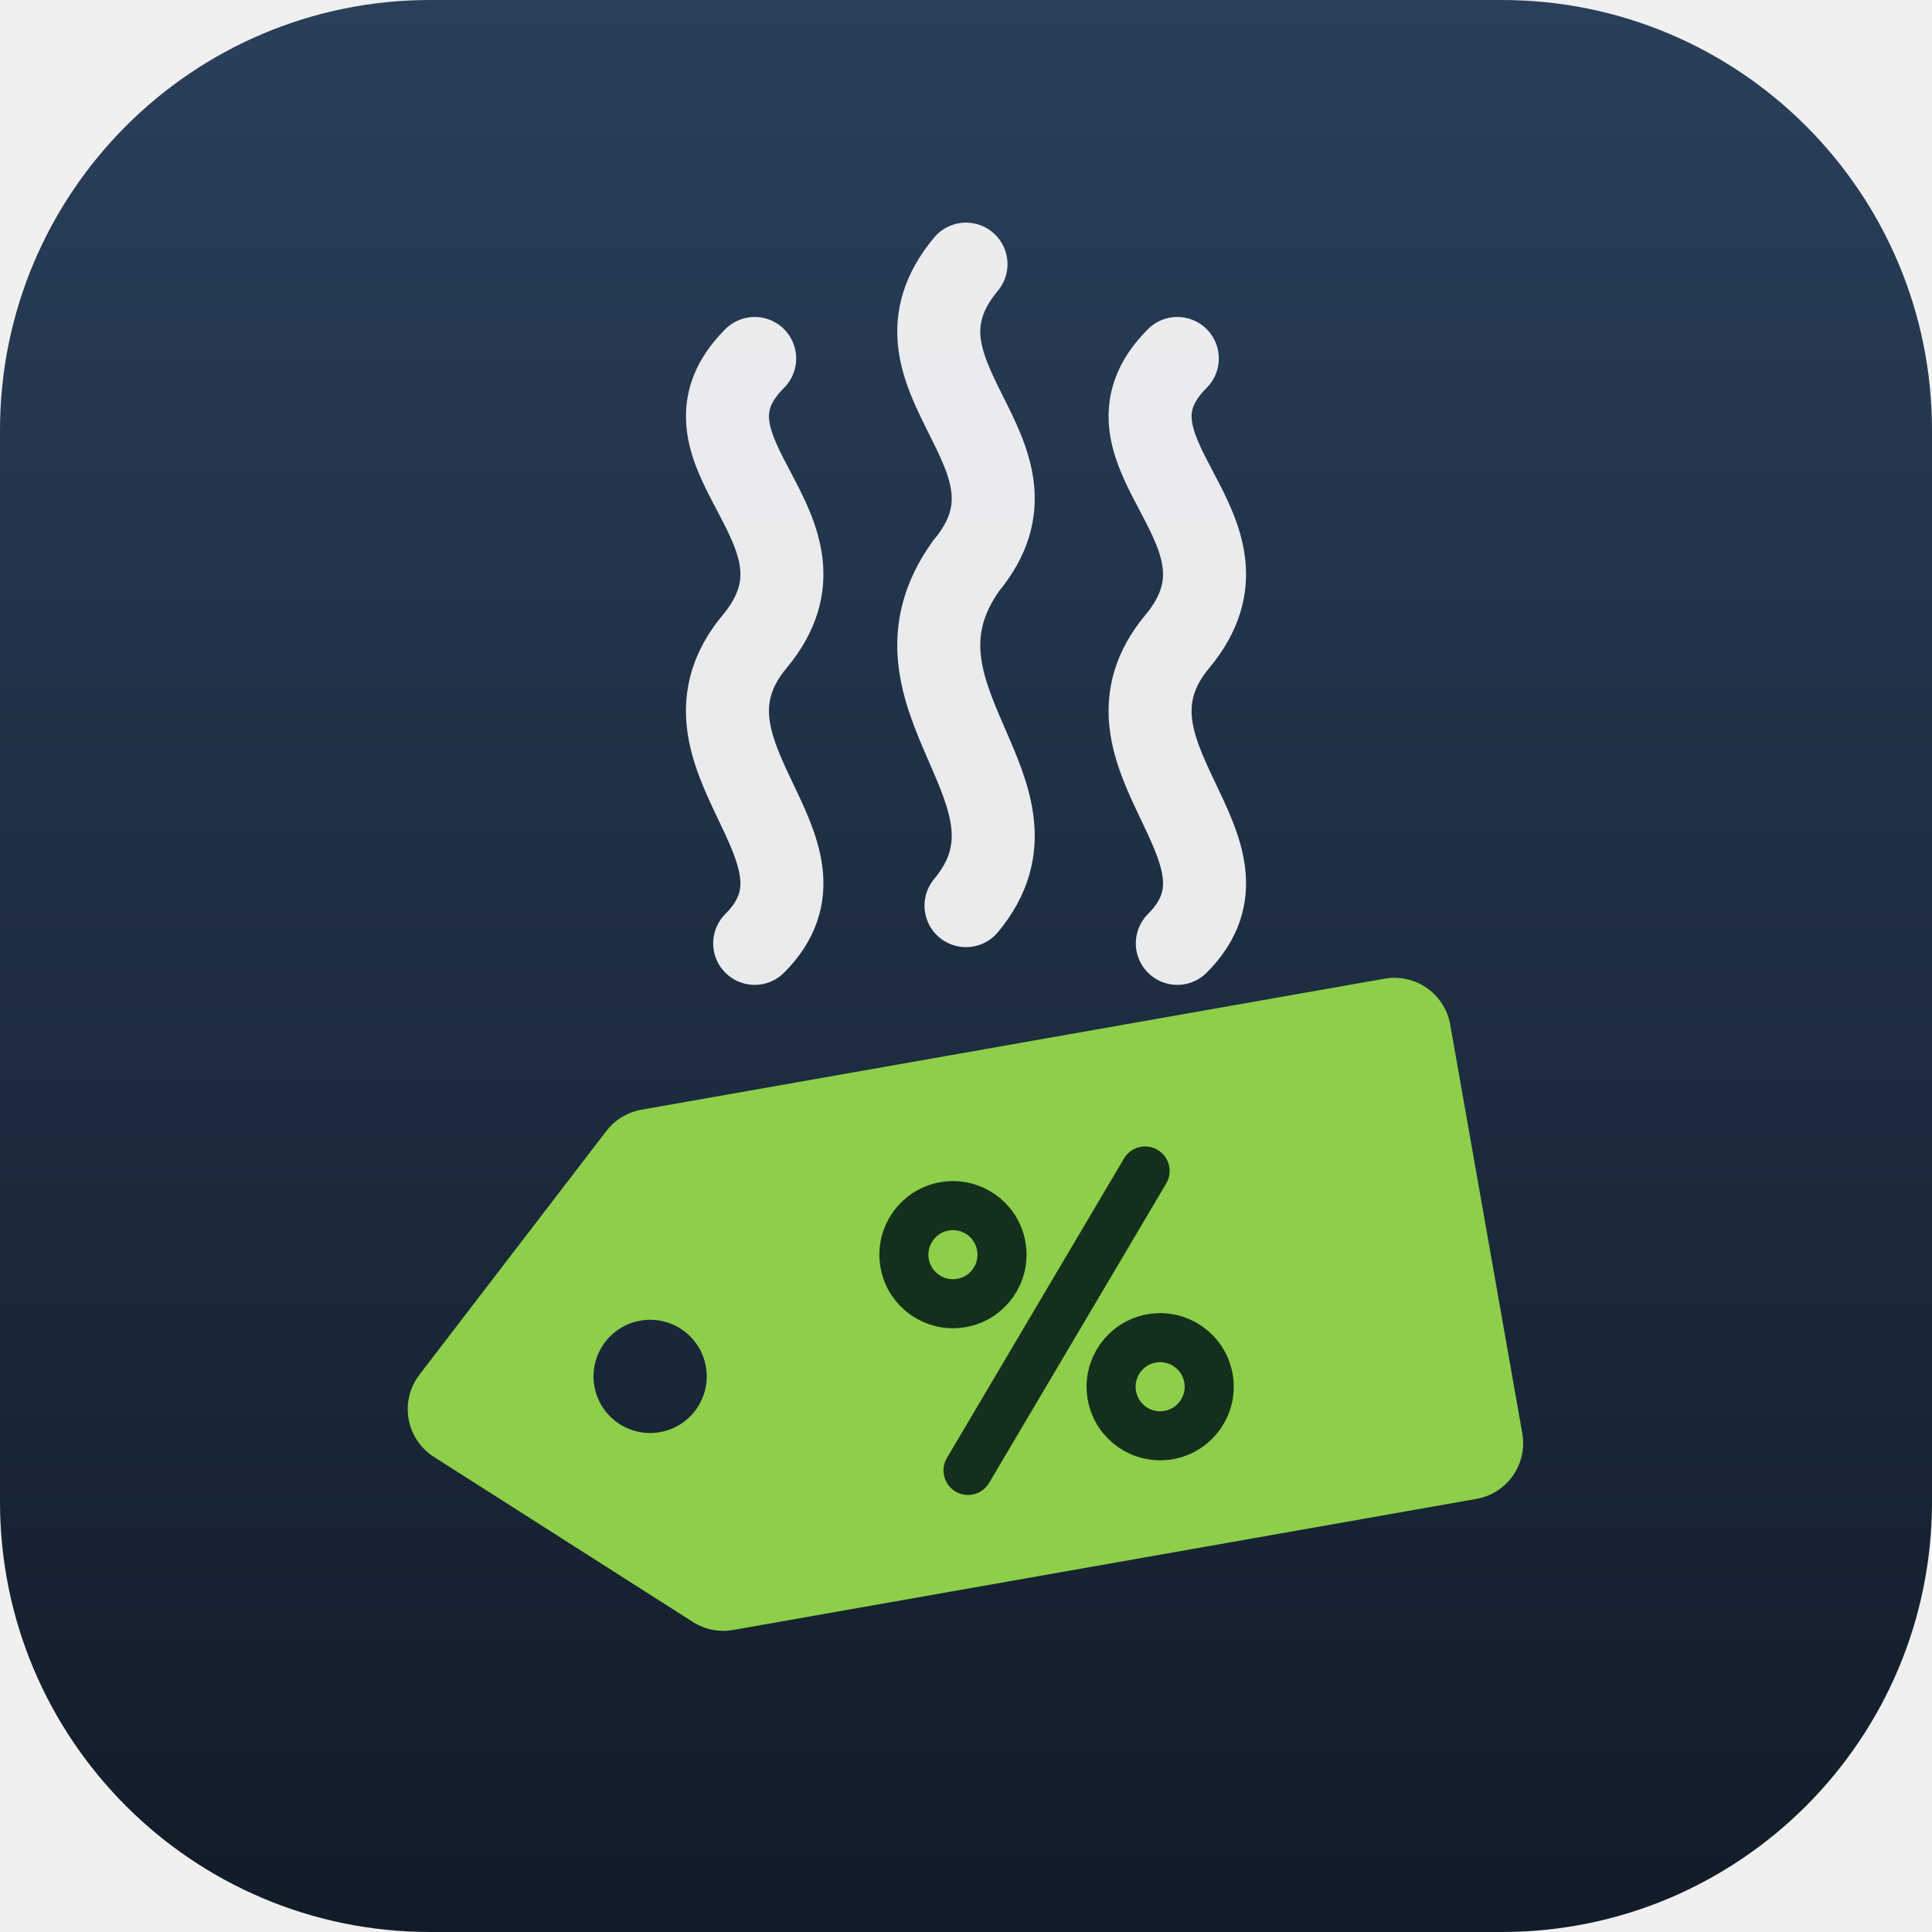
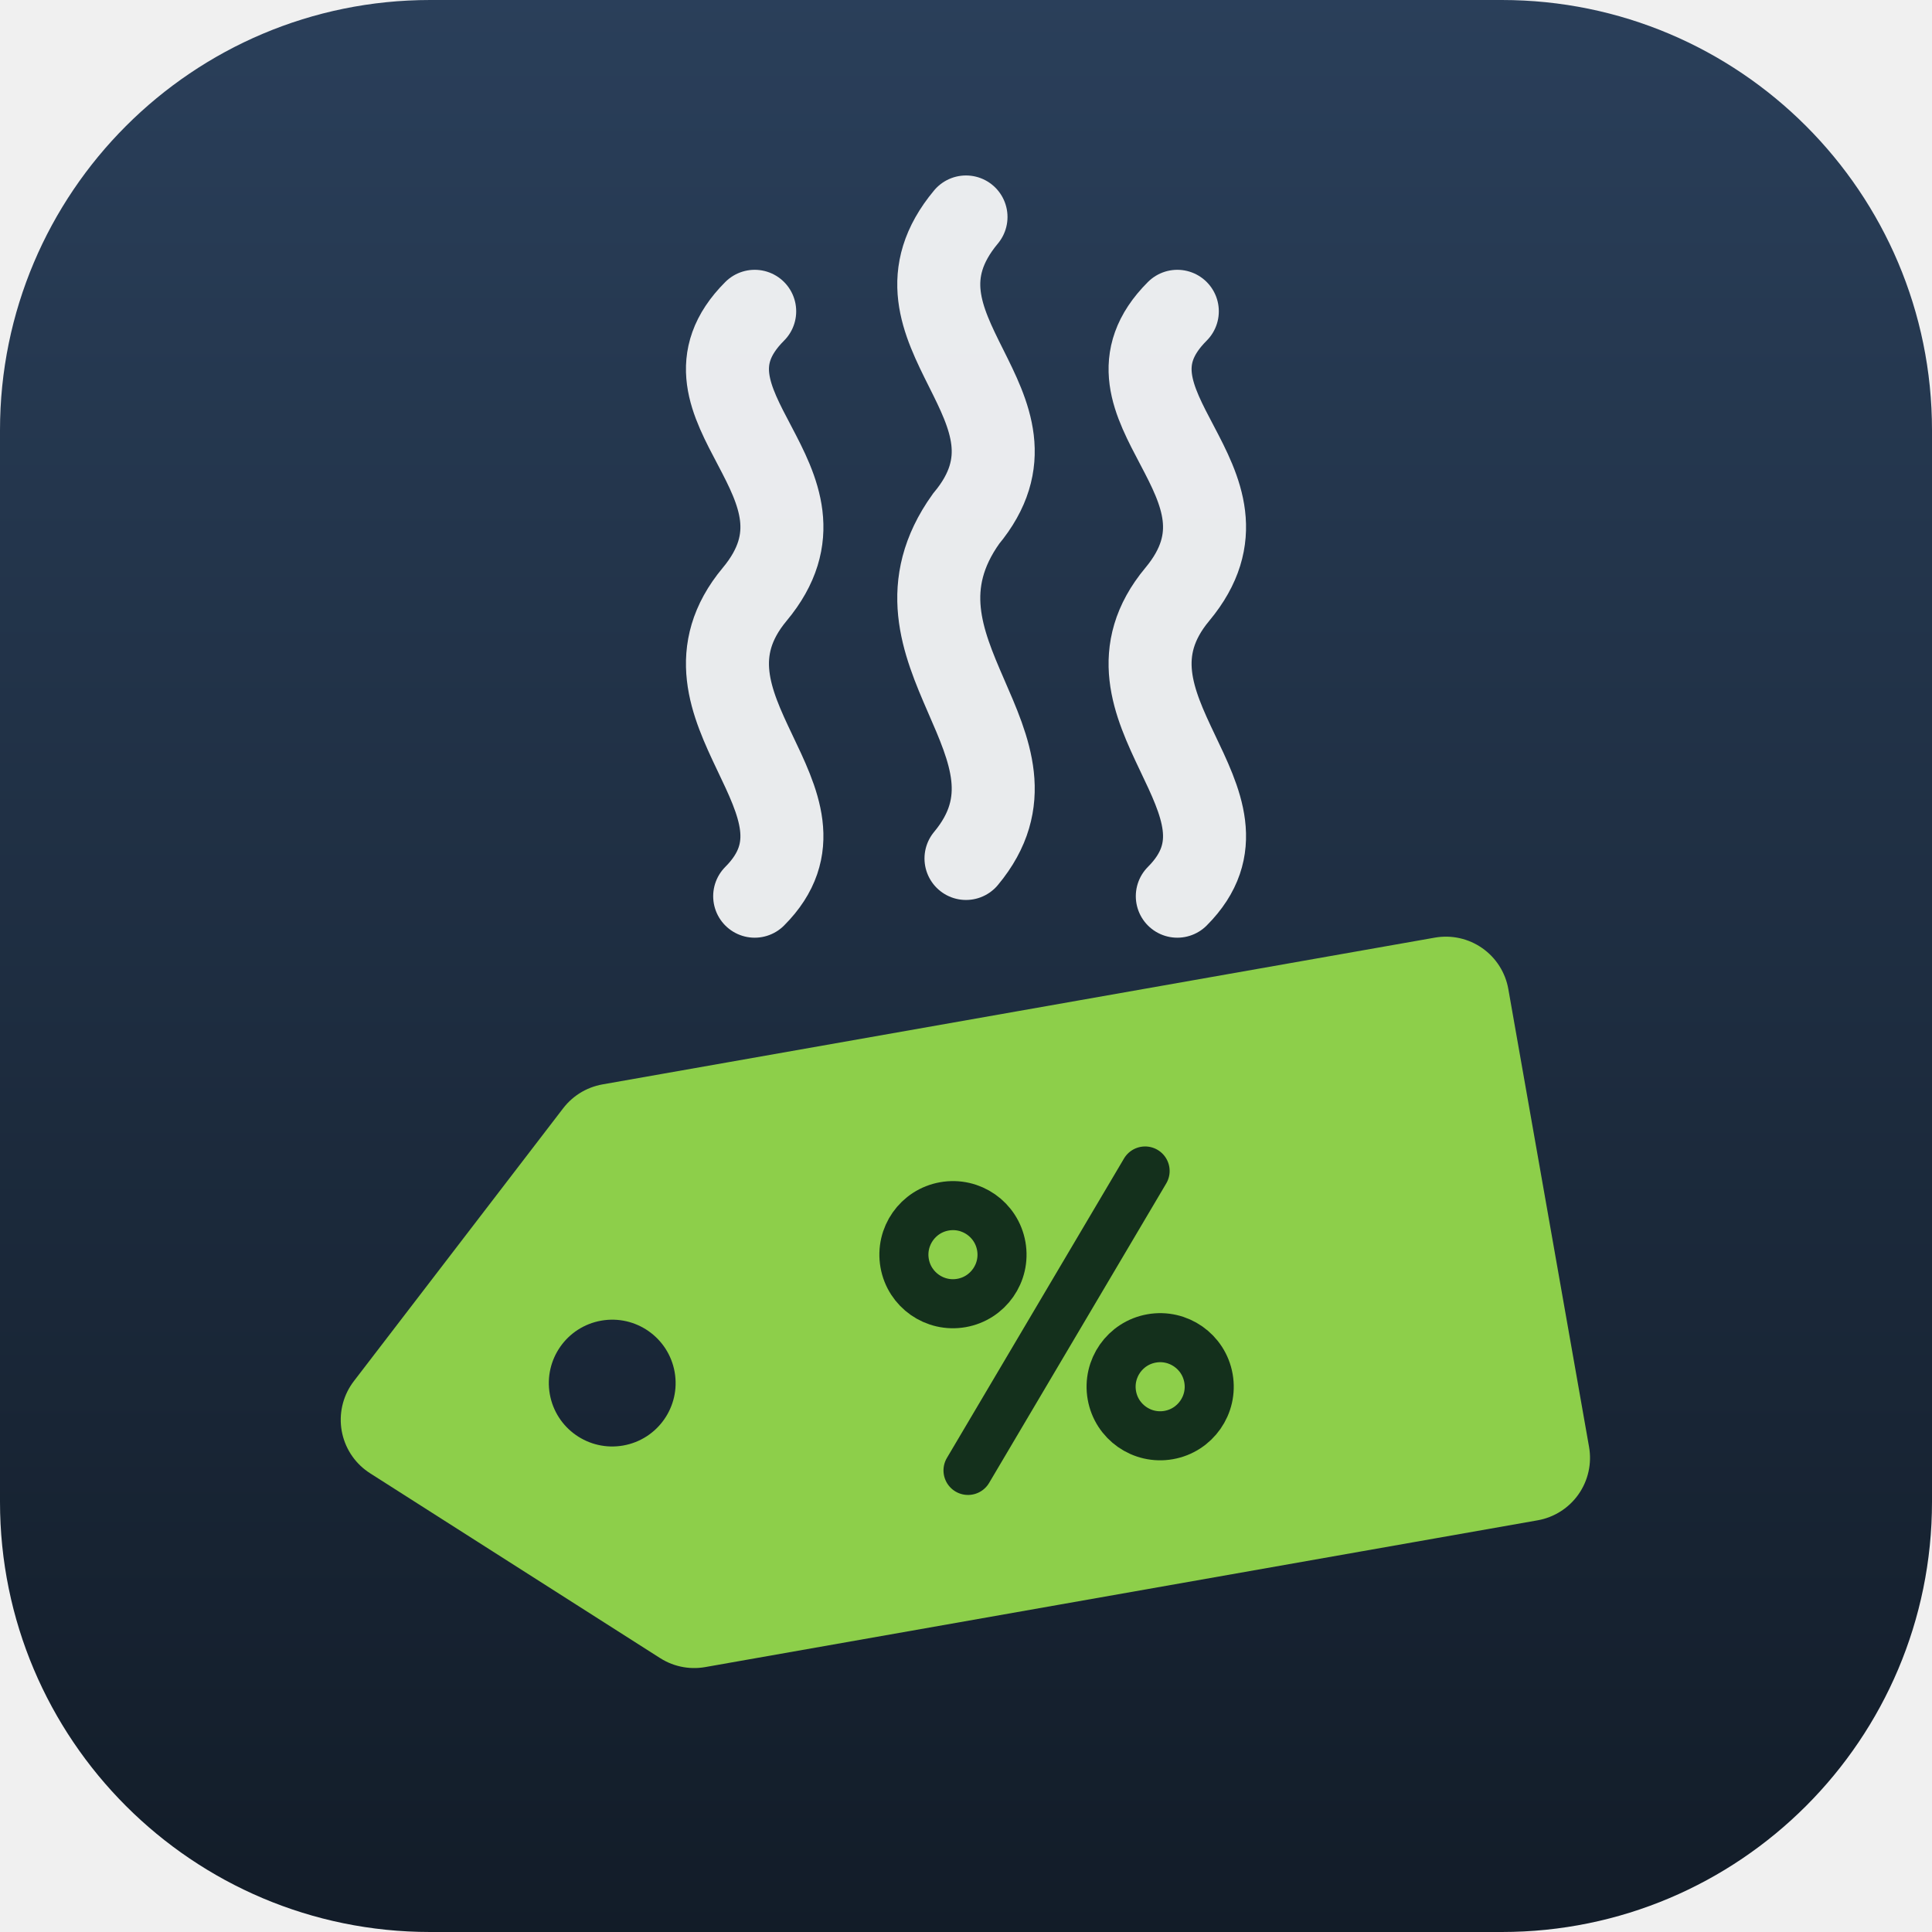
<svg xmlns="http://www.w3.org/2000/svg" viewBox="0 0 1024 1024">
  <defs>
    <linearGradient id="bg" x1="0" y1="0" x2="0" y2="1">
      <stop offset="0" stop-color="#2A3F5A" />
      <stop offset="1" stop-color="#121C28" />
    </linearGradient>
    <mask id="hole">
      <rect width="1024" height="1024" fill="#fff" />
-       <circle cx="-170" cy="0" r="30" fill="#000" transform="translate(512 700) rotate(-10)" />
+       <circle cx="-170" cy="0" r="30" fill="#000" transform="translate(512 700) rotate(-10) scale(1.12)" />
    </mask>
  </defs>
  <rect width="1024" height="1024" rx="228" fill="url(#bg)" />
-   <g fill="none" stroke="#FFFFFF" stroke-width="44" stroke-linecap="round" opacity="0.9">
+   <g transform="translate(0 -25)" fill="none" stroke="#FFFFFF" stroke-width="44" stroke-linecap="round" opacity="0.9">
    <path d="M 400 500 C 450 450, 350 400, 400 340 C 450 280, 350 240, 400 190" />
    <path d="M 512 480 C 562 420, 462 370, 512 300 C 562 240, 462 200, 512 140" />
    <path d="M 624 500 C 674 450, 574 400, 624 340 C 674 280, 574 240, 624 190" />
  </g>
  <g mask="url(#hole)">
-     <path d="M -270 0 L -150 -110 L 250 -110 L 250 110 L -150 110 Z" fill="#8DCF4A" stroke="#8DCF4A" stroke-width="60" stroke-linejoin="round" transform="translate(512 700) rotate(-10)" />
+     <path d="M -270 0 L -150 -110 L 250 -110 L 250 110 L -150 110 Z" fill="#8DCF4A" stroke="#8DCF4A" stroke-width="60" stroke-linejoin="round" transform="translate(512 700) rotate(-10) scale(1.12)" />
  </g>
  <g transform="translate(560 700) rotate(-10)" fill="none" stroke="#14301C" stroke-width="26" stroke-linecap="round">
    <line x1="60" y1="-70" x2="-60" y2="70" />
    <circle cx="-48" cy="-44" r="26" />
    <circle cx="48" cy="44" r="26" />
  </g>
</svg>
